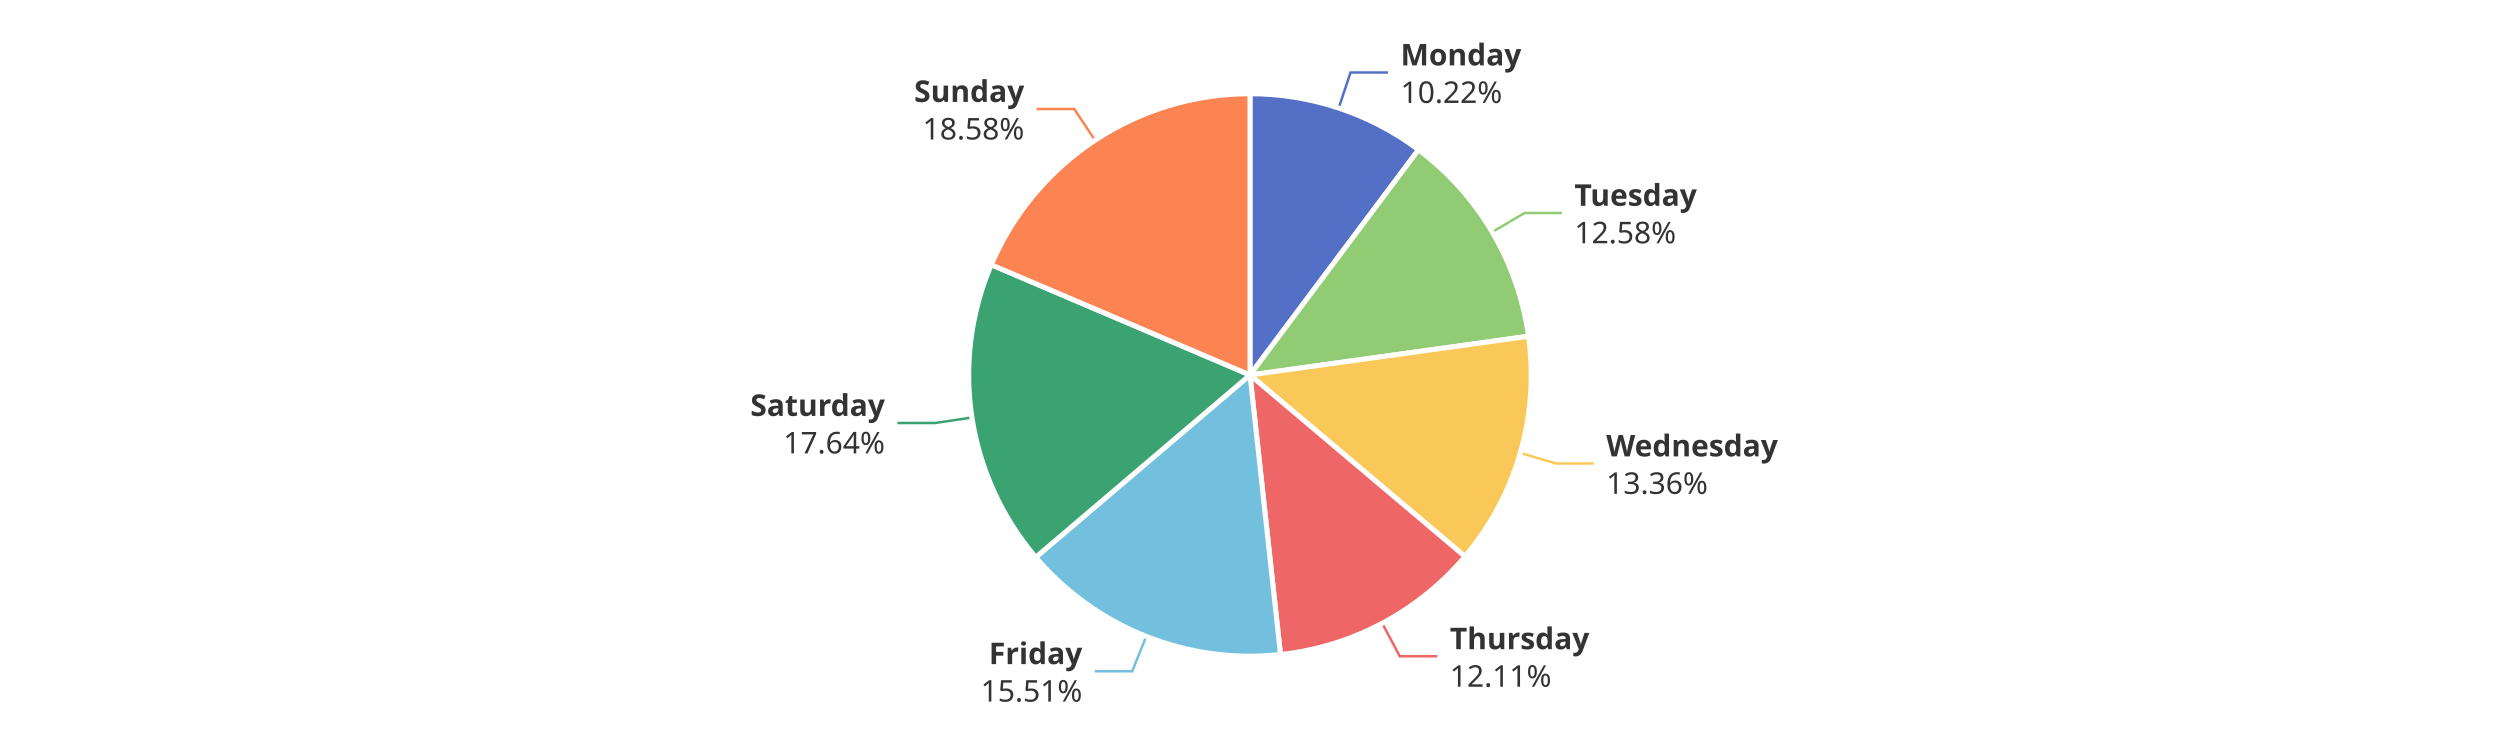
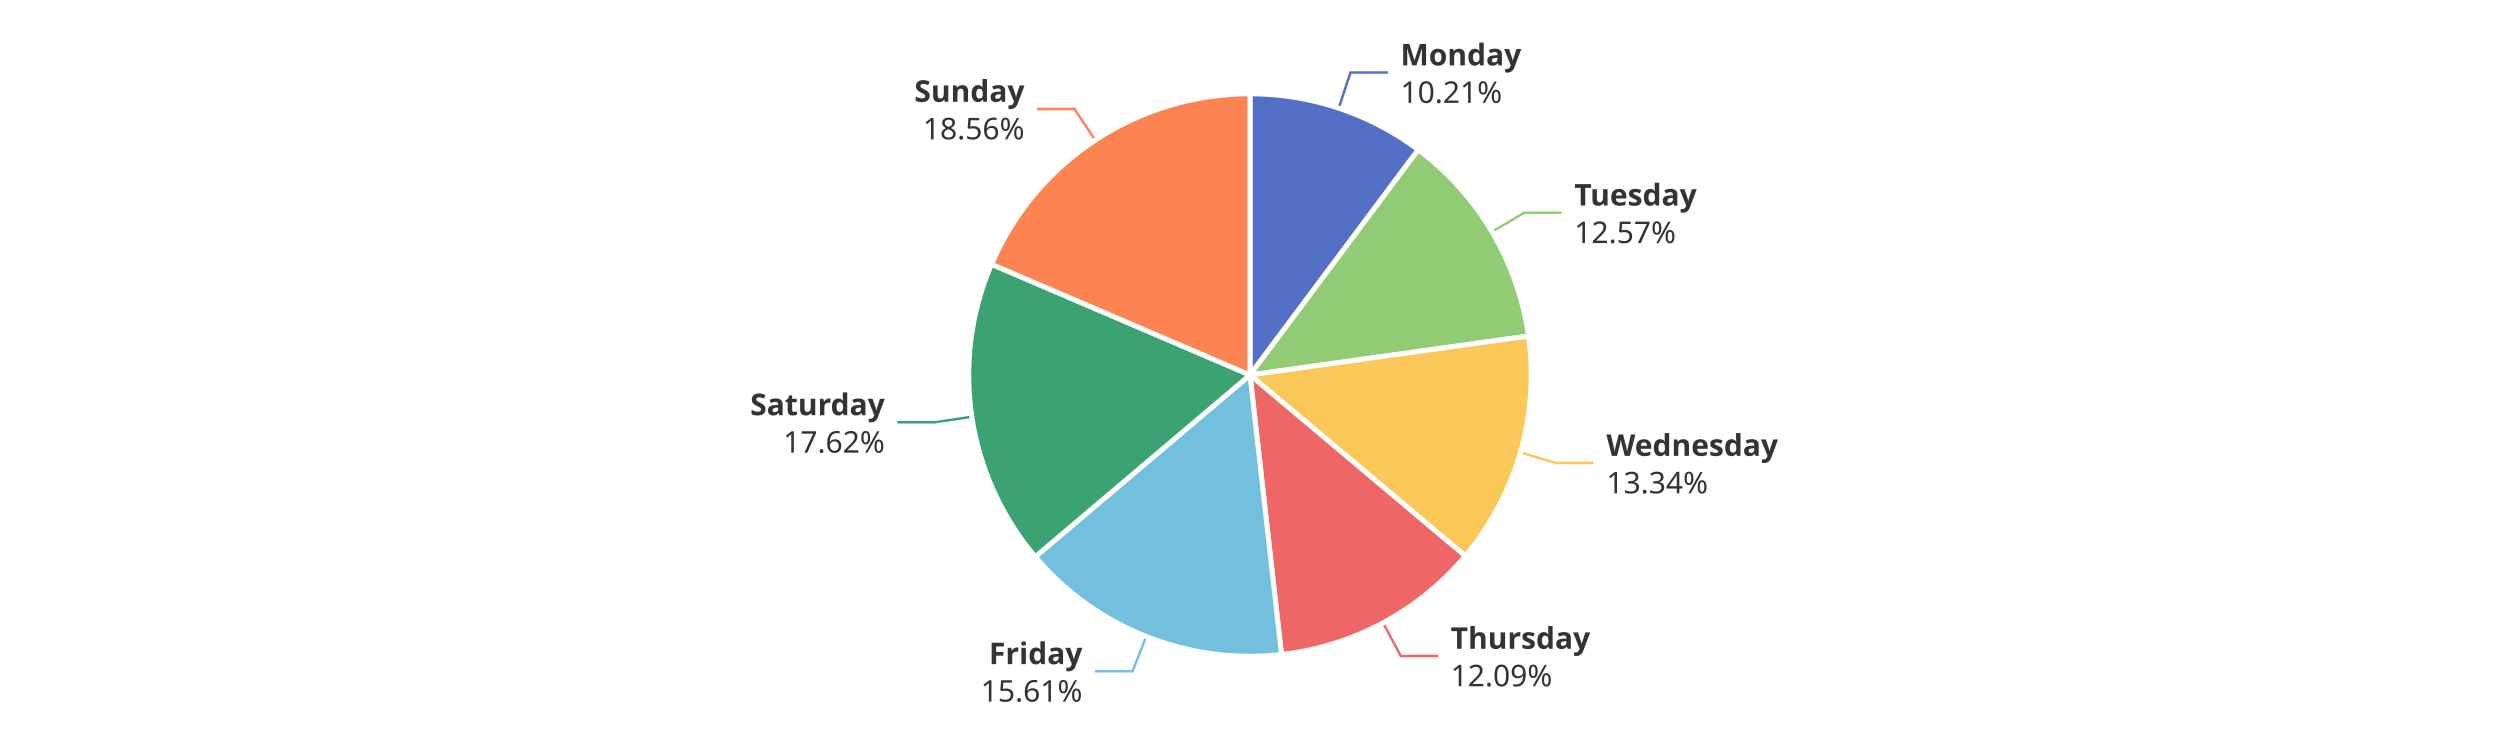
<svg xmlns="http://www.w3.org/2000/svg" width="1000" height="300" version="1.1" baseProfile="full" viewBox="0 0 1000 300">
  <rect width="1000" height="300" x="0" y="0" id="0" fill="#ffffff" />
  <polyline points="535.5 43.2 540.2 29 555.2 29" fill="none" stroke="#5470c6" />
-   <polyline points="596.9 92.8 609.8 85.2 624.8 85.2" fill="none" stroke="#91cc75" />
-   <polyline points="608.1 181.2 622.5 185.4 637.5 185.4" fill="none" stroke="#fac858" />
-   <polyline points="552.9 249.3 559.9 262.5 574.9 262.5" fill="none" stroke="#ee6666" />
-   <polyline points="458.5 254.5 452.9 268.5 437.9 268.5" fill="none" stroke="#73c0de" />
-   <polyline points="388.8 167 374 169.2 359 169.2" fill="none" stroke="#3ba272" />
-   <polyline points="438 56.1 429.7 43.6 414.7 43.6" fill="none" stroke="#fc8452" />
-   <path d="M500 37.5A112.5 112.5 0 0 1 567.4 59.9L500 150Z" fill="#5470c6" stroke="#fff" stroke-width="2" stroke-linejoin="round" />
-   <path d="M567.4 59.9A112.5 112.5 0 0 1 611.4 134.5L500 150Z" fill="#91cc75" stroke="#fff" stroke-width="2" stroke-linejoin="round" />
-   <path d="M611.4 134.5A112.5 112.5 0 0 1 586 222.6L500 150Z" fill="#fac858" stroke="#fff" stroke-width="2" stroke-linejoin="round" />
-   <path d="M586 222.6A112.5 112.5 0 0 1 512.2 261.8L500 150Z" fill="#ee6666" stroke="#fff" stroke-width="2" stroke-linejoin="round" />
-   <path d="M512.2 261.8A112.5 112.5 0 0 1 414.3 222.9L500 150Z" fill="#73c0de" stroke="#fff" stroke-width="2" stroke-linejoin="round" />
-   <path d="M414.3 222.9A112.5 112.5 0 0 1 396.5 105.9L500 150Z" fill="#3ba272" stroke="#fff" stroke-width="2" stroke-linejoin="round" />
-   <path d="M396.5 105.9A112.5 112.5 0 0 1 500 37.5L500 150Z" fill="#fc8452" stroke="#fff" stroke-width="2" stroke-linejoin="round" />
-   <path d="M0 -15l42.8 0l0 30l-42.8 0Z" transform="translate(560.2329 29.0142)" fill="none" />
-   <text dominant-baseline="central" text-anchor="start" style="font-size:12px;font-family:sans-serif;font-weight:bold;" y="-7.5" transform="translate(560.2329 29.0142)" fill="#333" stroke="rgb(255,255,255)" stroke-width="2" paint-order="stroke" stroke-miterlimit="2">Monday</text>
-   <text dominant-baseline="central" text-anchor="start" style="font-size:12px;font-family:sans-serif;" y="7.5" transform="translate(560.2329 29.0142)" fill="#333" stroke="rgb(255,255,255)" stroke-width="2" paint-order="stroke" stroke-miterlimit="2">10.22%</text>
-   <path d="M0 -15l46.2 0l0 30l-46.2 0Z" transform="translate(629.7786 85.1548)" fill="none" />
-   <text dominant-baseline="central" text-anchor="start" style="font-size:12px;font-family:sans-serif;font-weight:bold;" y="-7.5" transform="translate(629.7786 85.1548)" fill="#333" stroke="rgb(255,255,255)" stroke-width="2" paint-order="stroke" stroke-miterlimit="2">Tuesday</text>
-   <text dominant-baseline="central" text-anchor="start" style="font-size:12px;font-family:sans-serif;" y="7.5" transform="translate(629.7786 85.1548)" fill="#333" stroke="rgb(255,255,255)" stroke-width="2" paint-order="stroke" stroke-miterlimit="2">12.58%</text>
-   <path d="M0 -15l63.6 0l0 30l-63.6 0Z" transform="translate(642.4886 185.3948)" fill="none" />
-   <text dominant-baseline="central" text-anchor="start" style="font-size:12px;font-family:sans-serif;font-weight:bold;" y="-7.5" transform="translate(642.4886 185.3948)" fill="#333" stroke="rgb(255,255,255)" stroke-width="2" paint-order="stroke" stroke-miterlimit="2">Wednesday</text>
-   <text dominant-baseline="central" text-anchor="start" style="font-size:12px;font-family:sans-serif;" y="7.5" transform="translate(642.4886 185.3948)" fill="#333" stroke="rgb(255,255,255)" stroke-width="2" paint-order="stroke" stroke-miterlimit="2">13.36%</text>
-   <path d="M0 -15l50.2 0l0 30l-50.2 0Z" transform="translate(579.9386 262.5328)" fill="none" />
-   <text dominant-baseline="central" text-anchor="start" style="font-size:12px;font-family:sans-serif;font-weight:bold;" y="-7.5" transform="translate(579.9386 262.5328)" fill="#333" stroke="rgb(255,255,255)" stroke-width="2" paint-order="stroke" stroke-miterlimit="2">Thursday</text>
-   <text dominant-baseline="central" text-anchor="start" style="font-size:12px;font-family:sans-serif;" y="7.5" transform="translate(579.9386 262.5328)" fill="#333" stroke="rgb(255,255,255)" stroke-width="2" paint-order="stroke" stroke-miterlimit="2">12.11%</text>
-   <path d="M-40.9 -15l40.9 0l0 30l-40.9 0Z" transform="translate(432.9197 268.4892)" fill="none" />
-   <text dominant-baseline="central" text-anchor="end" style="font-size:12px;font-family:sans-serif;font-weight:bold;" y="-7.5" transform="translate(432.9197 268.4892)" fill="#333" stroke="rgb(255,255,255)" stroke-width="2" paint-order="stroke" stroke-miterlimit="2">Friday</text>
-   <text dominant-baseline="central" text-anchor="end" style="font-size:12px;font-family:sans-serif;" y="7.5" transform="translate(432.9197 268.4892)" fill="#333" stroke="rgb(255,255,255)" stroke-width="2" paint-order="stroke" stroke-miterlimit="2">15.51%</text>
-   <path d="M-48.2 -15l48.2 0l0 30l-48.2 0Z" transform="translate(353.9557 169.2113)" fill="none" />
-   <text dominant-baseline="central" text-anchor="end" style="font-size:12px;font-family:sans-serif;font-weight:bold;" y="-7.5" transform="translate(353.9557 169.2113)" fill="#333" stroke="rgb(255,255,255)" stroke-width="2" paint-order="stroke" stroke-miterlimit="2">Saturday</text>
-   <text dominant-baseline="central" text-anchor="end" style="font-size:12px;font-family:sans-serif;" y="7.5" transform="translate(353.9557 169.2113)" fill="#333" stroke="rgb(255,255,255)" stroke-width="2" paint-order="stroke" stroke-miterlimit="2">17.64%</text>
-   <path d="M-40.9 -15l40.9 0l0 30l-40.9 0Z" transform="translate(409.7048 43.6288)" fill="none" />
-   <text dominant-baseline="central" text-anchor="end" style="font-size:12px;font-family:sans-serif;font-weight:bold;" y="-7.5" transform="translate(409.7048 43.6288)" fill="#333" stroke="rgb(255,255,255)" stroke-width="2" paint-order="stroke" stroke-miterlimit="2">Sunday</text>
-   <text dominant-baseline="central" text-anchor="end" style="font-size:12px;font-family:sans-serif;" y="7.5" transform="translate(409.7048 43.6288)" fill="#333" stroke="rgb(255,255,255)" stroke-width="2" paint-order="stroke" stroke-miterlimit="2">18.58%</text>
+   <polyline points="596.8 92.7 609.7 85.1 624.7 85.1" fill="none" stroke="#91cc75" />
+   <polyline points="608.1 181 622.5 185.2 637.5 185.2" fill="none" stroke="#fac858" />
+   <polyline points="553.2 249.1 560.3 262.4 575.3 262.4" fill="none" stroke="#ee6666" />
+   <polyline points="458.5 254.6 453 268.5 438 268.5" fill="none" stroke="#73c0de" />
+   <polyline points="388.7 166.7 373.9 168.9 358.9 168.9" fill="none" stroke="#3ba272" />
+   <polyline points="438.1 56.1 429.8 43.6 414.8 43.6" fill="none" stroke="#fc8452" />
+   <path d="M500 37.5A112.5 112.5 0 0 1 567.3 59.9L500 150Z" fill="#5470c6" stroke="#fff" stroke-width="2" stroke-linejoin="round" />
+   <path d="M567.3 59.9A112.5 112.5 0 0 1 611.4 134.4L500 150Z" fill="#91cc75" stroke="#fff" stroke-width="2" stroke-linejoin="round" />
+   <path d="M611.4 134.4A112.5 112.5 0 0 1 586.1 222.4L500 150Z" fill="#fac858" stroke="#fff" stroke-width="2" stroke-linejoin="round" />
+   <path d="M586.1 222.4A112.5 112.5 0 0 1 512.6 261.8L500 150Z" fill="#ee6666" stroke="#fff" stroke-width="2" stroke-linejoin="round" />
+   <path d="M512.6 261.8A112.5 112.5 0 0 1 414.1 222.7L500 150Z" fill="#73c0de" stroke="#fff" stroke-width="2" stroke-linejoin="round" />
+   <path d="M414.1 222.7A112.5 112.5 0 0 1 396.6 105.7L500 150Z" fill="#3ba272" stroke="#fff" stroke-width="2" stroke-linejoin="round" />
+   <path d="M396.6 105.7A112.5 112.5 0 0 1 500 37.5L500 150Z" fill="#fc8452" stroke="#fff" stroke-width="2" stroke-linejoin="round" />
+   <path d="M0 -15l42.8 0l0 30l-42.8 0Z" transform="translate(560.1988 29.0029)" fill="none" />
+   <text dominant-baseline="central" text-anchor="start" style="font-size:12px;font-family:sans-serif;font-weight:bold;" y="-7.5" transform="translate(560.1988 29.0029)" fill="#333" stroke="rgb(255,255,255)" stroke-width="2" paint-order="stroke" stroke-miterlimit="2">Monday</text>
+   <text dominant-baseline="central" text-anchor="start" style="font-size:12px;font-family:sans-serif;" y="7.5" transform="translate(560.1988 29.0029)" fill="#333" stroke="rgb(255,255,255)" stroke-width="2" paint-order="stroke" stroke-miterlimit="2">10.21%</text>
+   <path d="M0 -15l46.2 0l0 30l-46.2 0Z" transform="translate(629.7242 85.0627)" fill="none" />
+   <text dominant-baseline="central" text-anchor="start" style="font-size:12px;font-family:sans-serif;font-weight:bold;" y="-7.5" transform="translate(629.7242 85.0627)" fill="#333" stroke="rgb(255,255,255)" stroke-width="2" paint-order="stroke" stroke-miterlimit="2">Tuesday</text>
+   <text dominant-baseline="central" text-anchor="start" style="font-size:12px;font-family:sans-serif;" y="7.5" transform="translate(629.7242 85.0627)" fill="#333" stroke="rgb(255,255,255)" stroke-width="2" paint-order="stroke" stroke-miterlimit="2">12.57%</text>
+   <path d="M0 -15l63.6 0l0 30l-63.6 0Z" transform="translate(642.5486 185.1865)" fill="none" />
+   <text dominant-baseline="central" text-anchor="start" style="font-size:12px;font-family:sans-serif;font-weight:bold;" y="-7.5" transform="translate(642.5486 185.1865)" fill="#333" stroke="rgb(255,255,255)" stroke-width="2" paint-order="stroke" stroke-miterlimit="2">Wednesday</text>
+   <text dominant-baseline="central" text-anchor="start" style="font-size:12px;font-family:sans-serif;" y="7.5" transform="translate(642.5486 185.1865)" fill="#333" stroke="rgb(255,255,255)" stroke-width="2" paint-order="stroke" stroke-miterlimit="2">13.34%</text>
+   <path d="M0 -15l50.2 0l0 30l-50.2 0Z" transform="translate(580.262 262.3599)" fill="none" />
+   <text dominant-baseline="central" text-anchor="start" style="font-size:12px;font-family:sans-serif;font-weight:bold;" y="-7.5" transform="translate(580.262 262.3599)" fill="#333" stroke="rgb(255,255,255)" stroke-width="2" paint-order="stroke" stroke-miterlimit="2">Thursday</text>
+   <text dominant-baseline="central" text-anchor="start" style="font-size:12px;font-family:sans-serif;" y="7.5" transform="translate(580.262 262.3599)" fill="#333" stroke="rgb(255,255,255)" stroke-width="2" paint-order="stroke" stroke-miterlimit="2">12.09%</text>
+   <path d="M-40.9 -15l40.9 0l0 30l-40.9 0Z" transform="translate(432.9524 268.5022)" fill="none" />
+   <text dominant-baseline="central" text-anchor="end" style="font-size:12px;font-family:sans-serif;font-weight:bold;" y="-7.5" transform="translate(432.9524 268.5022)" fill="#333" stroke="rgb(255,255,255)" stroke-width="2" paint-order="stroke" stroke-miterlimit="2">Friday</text>
+   <text dominant-baseline="central" text-anchor="end" style="font-size:12px;font-family:sans-serif;" y="7.5" transform="translate(432.9524 268.5022)" fill="#333" stroke="rgb(255,255,255)" stroke-width="2" paint-order="stroke" stroke-miterlimit="2">15.61%</text>
+   <path d="M-48.2 -15l48.2 0l0 30l-48.2 0Z" transform="translate(353.911 168.9161)" fill="none" />
+   <text dominant-baseline="central" text-anchor="end" style="font-size:12px;font-family:sans-serif;font-weight:bold;" y="-7.5" transform="translate(353.911 168.9161)" fill="#333" stroke="rgb(255,255,255)" stroke-width="2" paint-order="stroke" stroke-miterlimit="2">Saturday</text>
+   <text dominant-baseline="central" text-anchor="end" style="font-size:12px;font-family:sans-serif;" y="7.5" transform="translate(353.911 168.9161)" fill="#333" stroke="rgb(255,255,255)" stroke-width="2" paint-order="stroke" stroke-miterlimit="2">17.62%</text>
+   <path d="M-40.9 -15l40.9 0l0 30l-40.9 0Z" transform="translate(409.7988 43.5667)" fill="none" />
+   <text dominant-baseline="central" text-anchor="end" style="font-size:12px;font-family:sans-serif;font-weight:bold;" y="-7.5" transform="translate(409.7988 43.5667)" fill="#333" stroke="rgb(255,255,255)" stroke-width="2" paint-order="stroke" stroke-miterlimit="2">Sunday</text>
+   <text dominant-baseline="central" text-anchor="end" style="font-size:12px;font-family:sans-serif;" y="7.5" transform="translate(409.7988 43.5667)" fill="#333" stroke="rgb(255,255,255)" stroke-width="2" paint-order="stroke" stroke-miterlimit="2">18.56%</text>
</svg>
